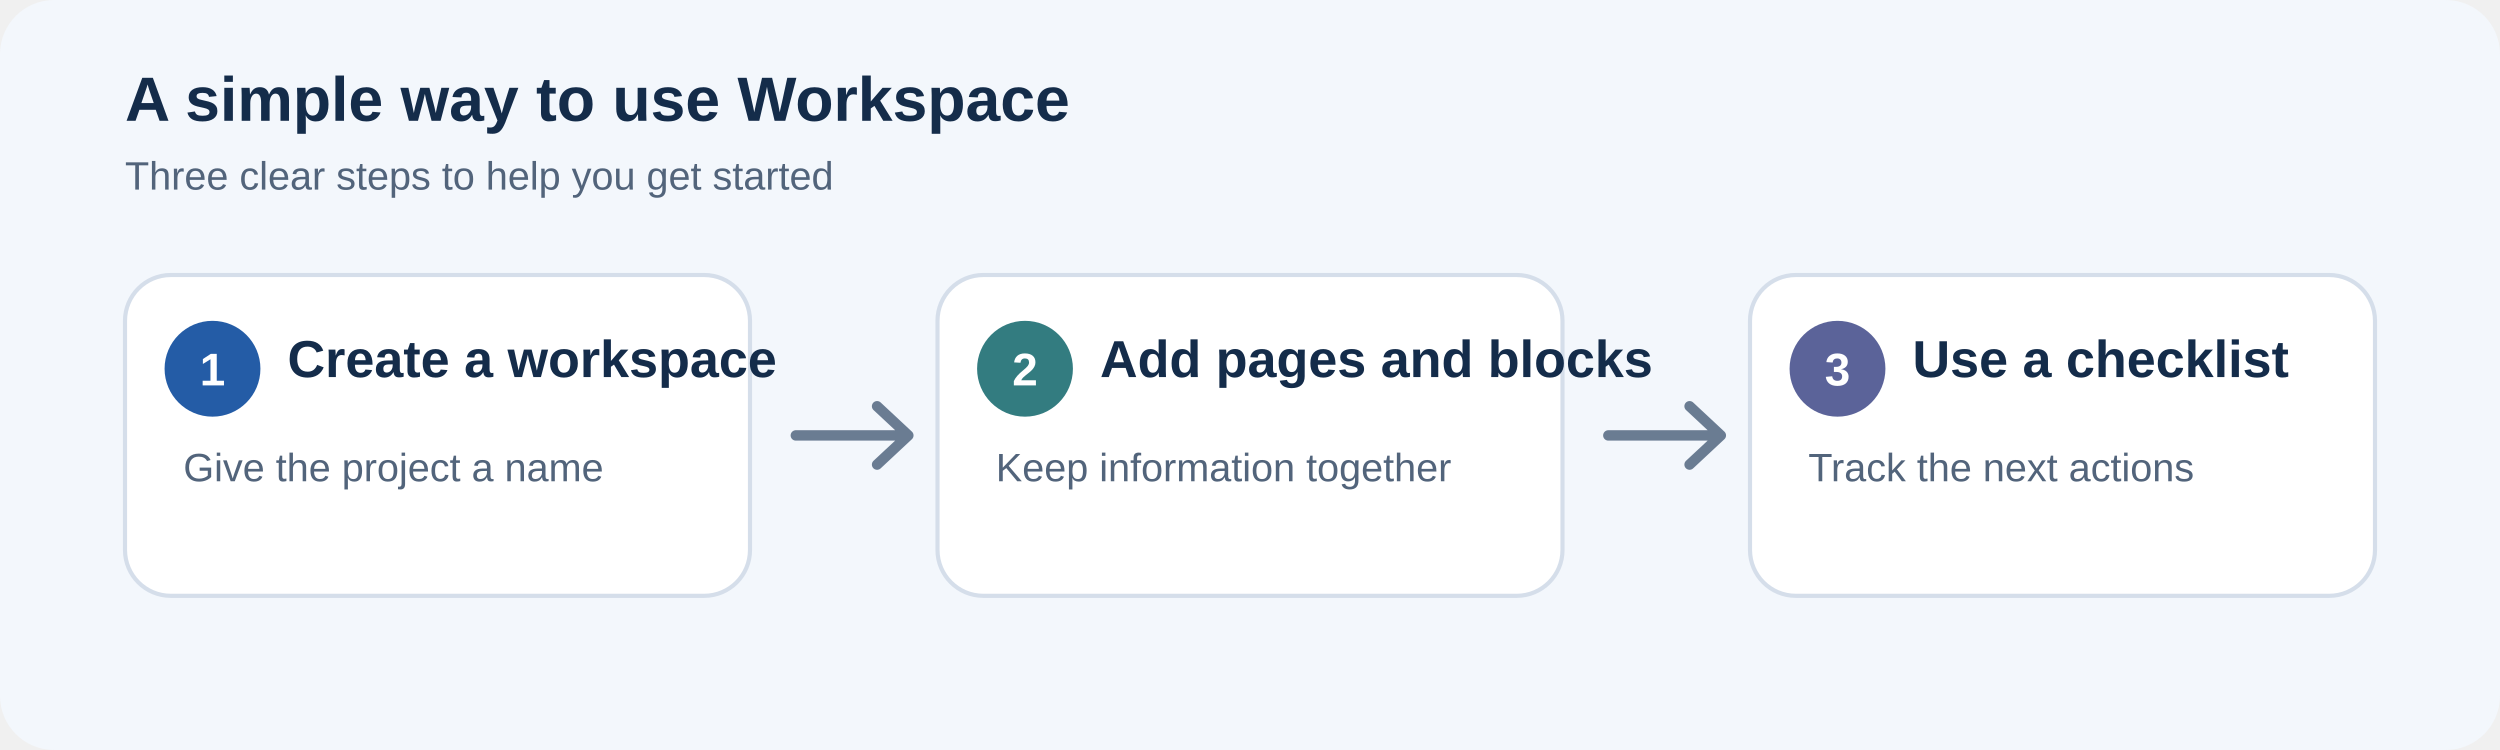
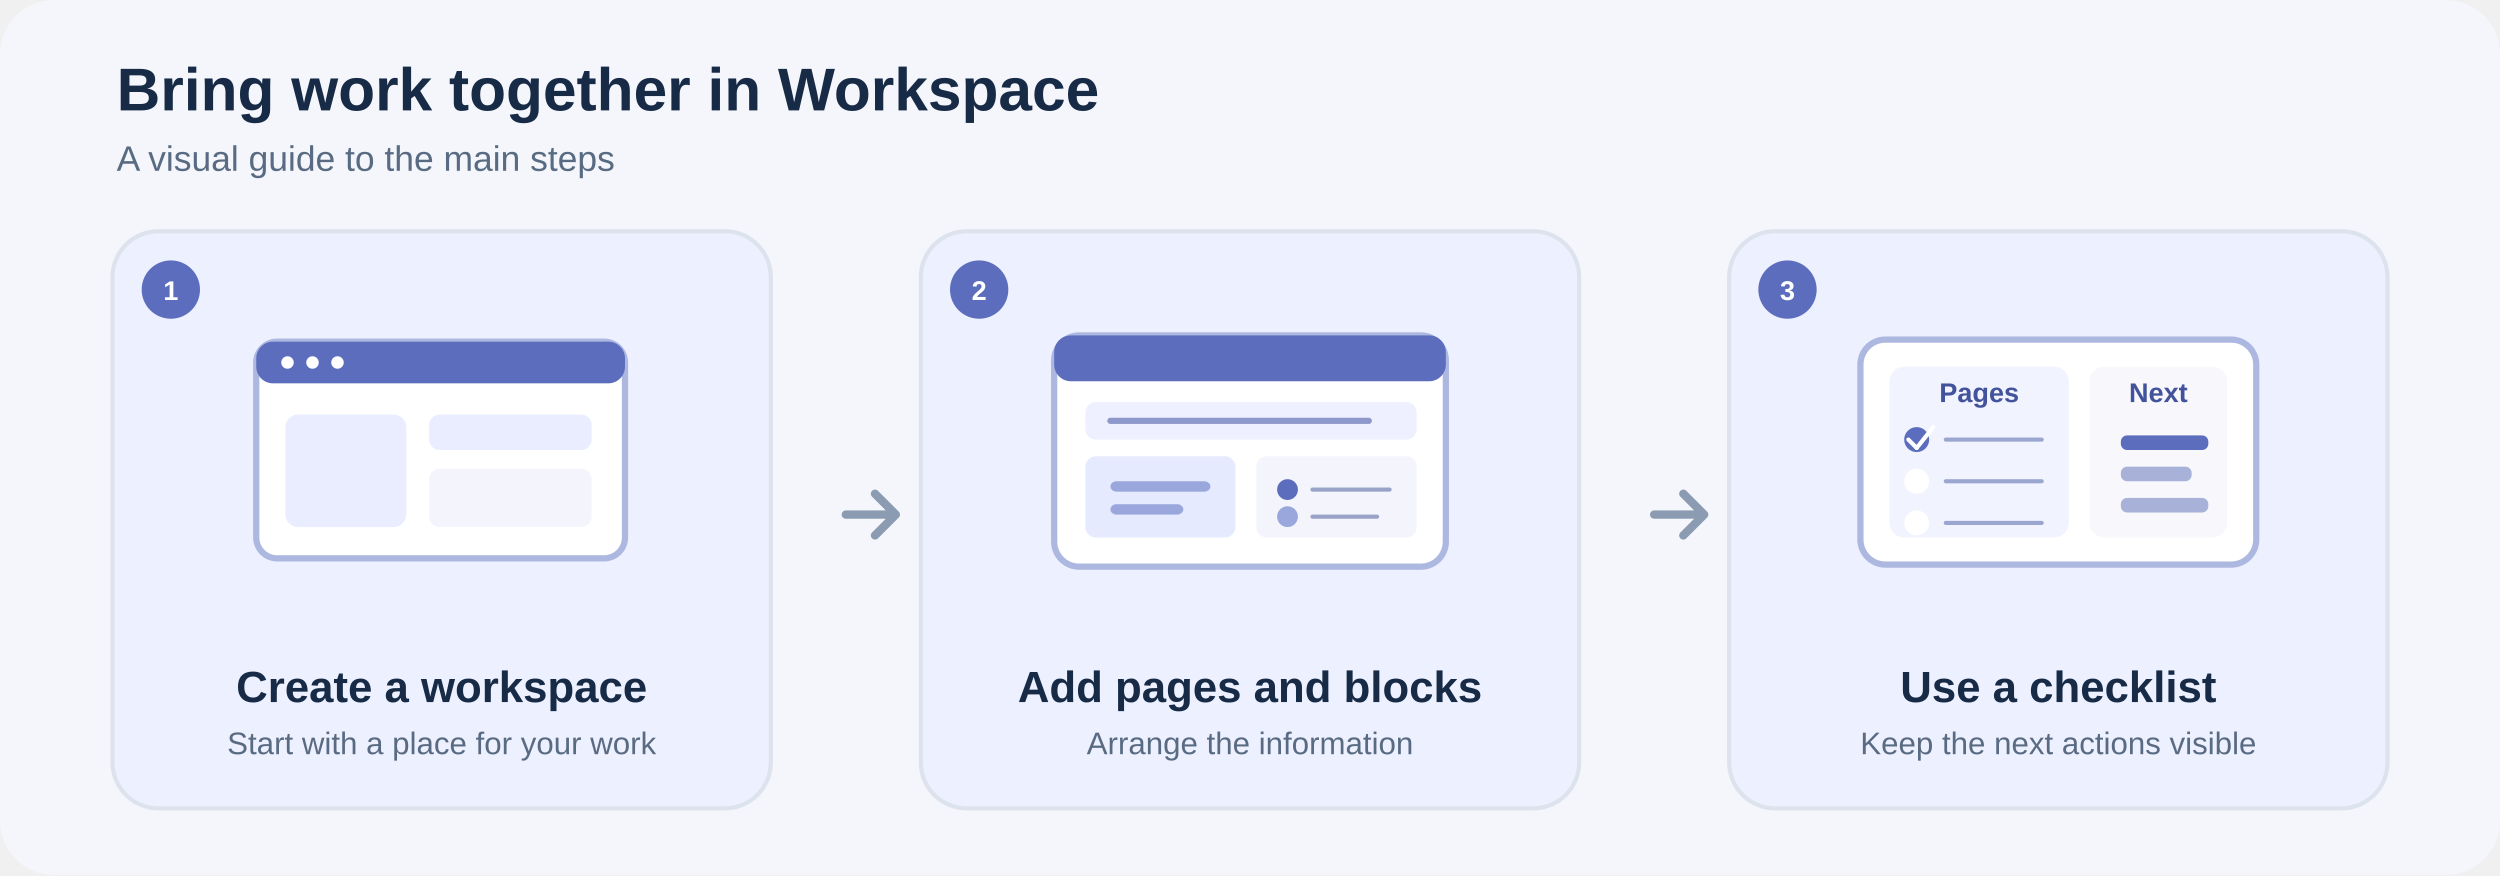
- <svg xmlns="http://www.w3.org/2000/svg" viewBox="0 0 1200 360" role="img" aria-labelledby="title desc">
-   <rect x="0" y="0" width="1200" height="360" rx="26" fill="#f3f7fc" />
-   <text x="60" y="58" font-family="Arial,sans-serif" font-size="30" font-weight="700" fill="#142c4a">A simple way to use Workspace</text>
-   <text x="60" y="91" font-family="Arial,sans-serif" font-size="19" fill="#52647b">Three clear steps to help you get started</text>
-   <rect x="60" y="132" width="300" height="154" rx="22" fill="#ffffff" stroke="#d5deea" stroke-width="2" />
-   <circle cx="102" cy="177" r="23" fill="#245ca6" />
-   <text x="102" y="185" text-anchor="middle" font-family="Arial,sans-serif" font-size="22" font-weight="700" fill="#ffffff">1</text>
-   <text x="138" y="181" font-family="Arial,sans-serif" font-size="25" font-weight="700" fill="#142c4a">Create a workspace</text>
-   <text x="88" y="231" font-family="Arial,sans-serif" font-size="19" fill="#52647b">Give the project a name</text>
-   <path d="M382 209h54m-15 -14 15 14-15 14" fill="none" stroke="#6a7c92" stroke-width="5" stroke-linecap="round" stroke-linejoin="round" />
-   <rect x="450" y="132" width="300" height="154" rx="22" fill="#ffffff" stroke="#d5deea" stroke-width="2" />
-   <circle cx="492" cy="177" r="23" fill="#337c80" />
-   <text x="492" y="185" text-anchor="middle" font-family="Arial,sans-serif" font-size="22" font-weight="700" fill="#ffffff">2</text>
-   <text x="528" y="181" font-family="Arial,sans-serif" font-size="25" font-weight="700" fill="#142c4a">Add pages and blocks</text>
-   <text x="478" y="231" font-family="Arial,sans-serif" font-size="19" fill="#52647b">Keep information together</text>
-   <path d="M772 209h54m-15 -14 15 14-15 14" fill="none" stroke="#6a7c92" stroke-width="5" stroke-linecap="round" stroke-linejoin="round" />
-   <rect x="840" y="132" width="300" height="154" rx="22" fill="#ffffff" stroke="#d5deea" stroke-width="2" />
-   <circle cx="882" cy="177" r="23" fill="#5b6399" />
-   <text x="882" y="185" text-anchor="middle" font-family="Arial,sans-serif" font-size="22" font-weight="700" fill="#ffffff">3</text>
-   <text x="918" y="181" font-family="Arial,sans-serif" font-size="25" font-weight="700" fill="#142c4a">Use a checklist</text>
-   <text x="868" y="231" font-family="Arial,sans-serif" font-size="19" fill="#52647b">Track the next actions</text>
+ <svg xmlns="http://www.w3.org/2000/svg" width="1200" height="420" viewBox="0 0 1200 420" role="img" aria-labelledby="title desc">
+   <rect x="0" y="0" width="1200" height="420" rx="26" fill="#f4f6fb" />
+   <text x="56" y="53" font-family="Arial,sans-serif" font-size="29" font-weight="700" fill="#172b47">Bring work together in Workspace</text>
+   <text x="56" y="82" font-family="Arial,sans-serif" font-size="17" font-weight="400" fill="#596b82">A visual guide to the main steps</text>
+   <rect x="54" y="111" width="316" height="277" rx="22" fill="#edf0ff" stroke="#dce3ed" stroke-width="2" />
+   <circle cx="82" cy="139" r="14" fill="#5c6dbe" />
+   <text x="82" y="144" font-family="Arial,sans-serif" font-size="13" font-weight="700" fill="#ffffff" text-anchor="middle">1</text>
+   <rect x="123" y="164" width="177" height="104" rx="10" fill="#ffffff" stroke="#adb8e0" stroke-width="3" />
+   <rect x="123" y="164" width="177" height="20" rx="8" fill="#5c6dbe" stroke="none" stroke-width="0" />
+   <circle cx="138" cy="174" r="3" fill="#ffffff" stroke="none" stroke-width="0" />
+   <circle cx="150" cy="174" r="3" fill="#ffffff" stroke="none" stroke-width="0" />
+   <circle cx="162" cy="174" r="3" fill="#ffffff" stroke="none" stroke-width="0" />
+   <rect x="137" y="199" width="58" height="54" rx="6" fill="#e9edff" stroke="none" stroke-width="0" />
+   <rect x="206" y="199" width="78" height="17" rx="5" fill="#e9edff" stroke="none" stroke-width="0" />
+   <rect x="206" y="225" width="78" height="28" rx="5" fill="#f4f5fc" stroke="none" stroke-width="0" />
+   <text x="212" y="337" font-family="Arial,sans-serif" font-size="21" font-weight="700" fill="#172b47" text-anchor="middle">Create a workspace</text>
+   <text x="212" y="362" font-family="Arial,sans-serif" font-size="15" font-weight="400" fill="#596b82" text-anchor="middle">Start with a place for your work</text>
+   <rect x="442" y="111" width="316" height="277" rx="22" fill="#edf0ff" stroke="#dce3ed" stroke-width="2" />
+   <circle cx="470" cy="139" r="14" fill="#5c6dbe" />
+   <text x="470" y="144" font-family="Arial,sans-serif" font-size="13" font-weight="700" fill="#ffffff" text-anchor="middle">2</text>
+   <rect x="506" y="161" width="188" height="111" rx="12" fill="#ffffff" stroke="#adb8e0" stroke-width="3" />
+   <rect x="506" y="161" width="188" height="22" rx="8" fill="#5c6dbe" stroke="none" stroke-width="0" />
+   <rect x="521" y="193" width="159" height="18" rx="5" fill="#eef0ff" stroke="none" stroke-width="0" />
+   <rect x="521" y="219" width="72" height="39" rx="5" fill="#e6eaff" stroke="none" stroke-width="0" />
+   <rect x="603" y="219" width="77" height="39" rx="5" fill="#f4f5fc" stroke="none" stroke-width="0" />
+   <path d="M533 202 L657 202" fill="none" stroke="#8d99cb" stroke-width="3" stroke-linecap="round" />
+   <rect x="533" y="231" width="48" height="5" rx="3" fill="#9aa7dc" stroke="none" stroke-width="0" />
+   <rect x="533" y="242" width="35" height="5" rx="3" fill="#9aa7dc" stroke="none" stroke-width="0" />
+   <circle cx="618" cy="235" r="5" fill="#5c6dbe" stroke="none" stroke-width="0" />
+   <path d="M630 235 L667 235" fill="none" stroke="#99a2c7" stroke-width="2" stroke-linecap="round" />
+   <circle cx="618" cy="248" r="5" fill="#9aa7dc" stroke="none" stroke-width="0" />
+   <path d="M630 248 L661 248" fill="none" stroke="#99a2c7" stroke-width="2" stroke-linecap="round" />
+   <text x="600" y="337" font-family="Arial,sans-serif" font-size="21" font-weight="700" fill="#172b47" text-anchor="middle">Add pages and blocks</text>
+   <text x="600" y="362" font-family="Arial,sans-serif" font-size="15" font-weight="400" fill="#596b82" text-anchor="middle">Arrange the information</text>
+   <rect x="830" y="111" width="316" height="277" rx="22" fill="#edf0ff" stroke="#dce3ed" stroke-width="2" />
+   <circle cx="858" cy="139" r="14" fill="#5c6dbe" />
+   <text x="858" y="144" font-family="Arial,sans-serif" font-size="13" font-weight="700" fill="#ffffff" text-anchor="middle">3</text>
+   <rect x="893" y="163" width="190" height="108" rx="12" fill="#ffffff" stroke="#adb8e0" stroke-width="3" />
+   <rect x="907" y="176" width="86" height="82" rx="7" fill="#f1f3ff" stroke="none" stroke-width="0" />
+   <rect x="1003" y="176" width="66" height="82" rx="7" fill="#f8f8fc" stroke="none" stroke-width="0" />
+   <text x="950" y="193" font-family="Arial,sans-serif" font-size="13" font-weight="700" fill="#43539b" text-anchor="middle">Pages</text>
+   <text x="1036" y="193" font-family="Arial,sans-serif" font-size="13" font-weight="700" fill="#43539b" text-anchor="middle">Next</text>
+   <circle cx="920" cy="211" r="6" fill="#5c6dbe" stroke="none" stroke-width="0" />
+   <path d="M916 211 L920 215" fill="none" stroke="#ffffff" stroke-width="2" stroke-linecap="round" />
+   <path d="M920 215 L928 205" fill="none" stroke="#ffffff" stroke-width="2" stroke-linecap="round" />
+   <path d="M934 211 L980 211" fill="none" stroke="#9ba6d0" stroke-width="2" stroke-linecap="round" />
+   <circle cx="920" cy="231" r="6" fill="#ffffff" stroke="none" stroke-width="0" />
+   <path d="M934 231 L980 231" fill="none" stroke="#9ba6d0" stroke-width="2" stroke-linecap="round" />
+   <circle cx="920" cy="251" r="6" fill="#ffffff" stroke="none" stroke-width="0" />
+   <path d="M934 251 L980 251" fill="none" stroke="#9ba6d0" stroke-width="2" stroke-linecap="round" />
+   <rect x="1018" y="209" width="42" height="7" rx="3" fill="#5c6dbe" stroke="none" stroke-width="0" />
+   <rect x="1018" y="224" width="34" height="7" rx="3" fill="#a8b1d8" stroke="none" stroke-width="0" />
+   <rect x="1018" y="239" width="42" height="7" rx="3" fill="#a8b1d8" stroke="none" stroke-width="0" />
+   <text x="988" y="337" font-family="Arial,sans-serif" font-size="21" font-weight="700" fill="#172b47" text-anchor="middle">Use a checklist</text>
+   <text x="988" y="362" font-family="Arial,sans-serif" font-size="15" font-weight="400" fill="#596b82" text-anchor="middle">Keep the next actions visible</text>
+   <path d="M406 247 L430 247 M420 237 L430 247 L420 257" fill="none" stroke="#8b9bb1" stroke-width="4" stroke-linecap="round" stroke-linejoin="round" />
+   <path d="M794 247 L818 247 M808 237 L818 247 L808 257" fill="none" stroke="#8b9bb1" stroke-width="4" stroke-linecap="round" stroke-linejoin="round" />
</svg>
